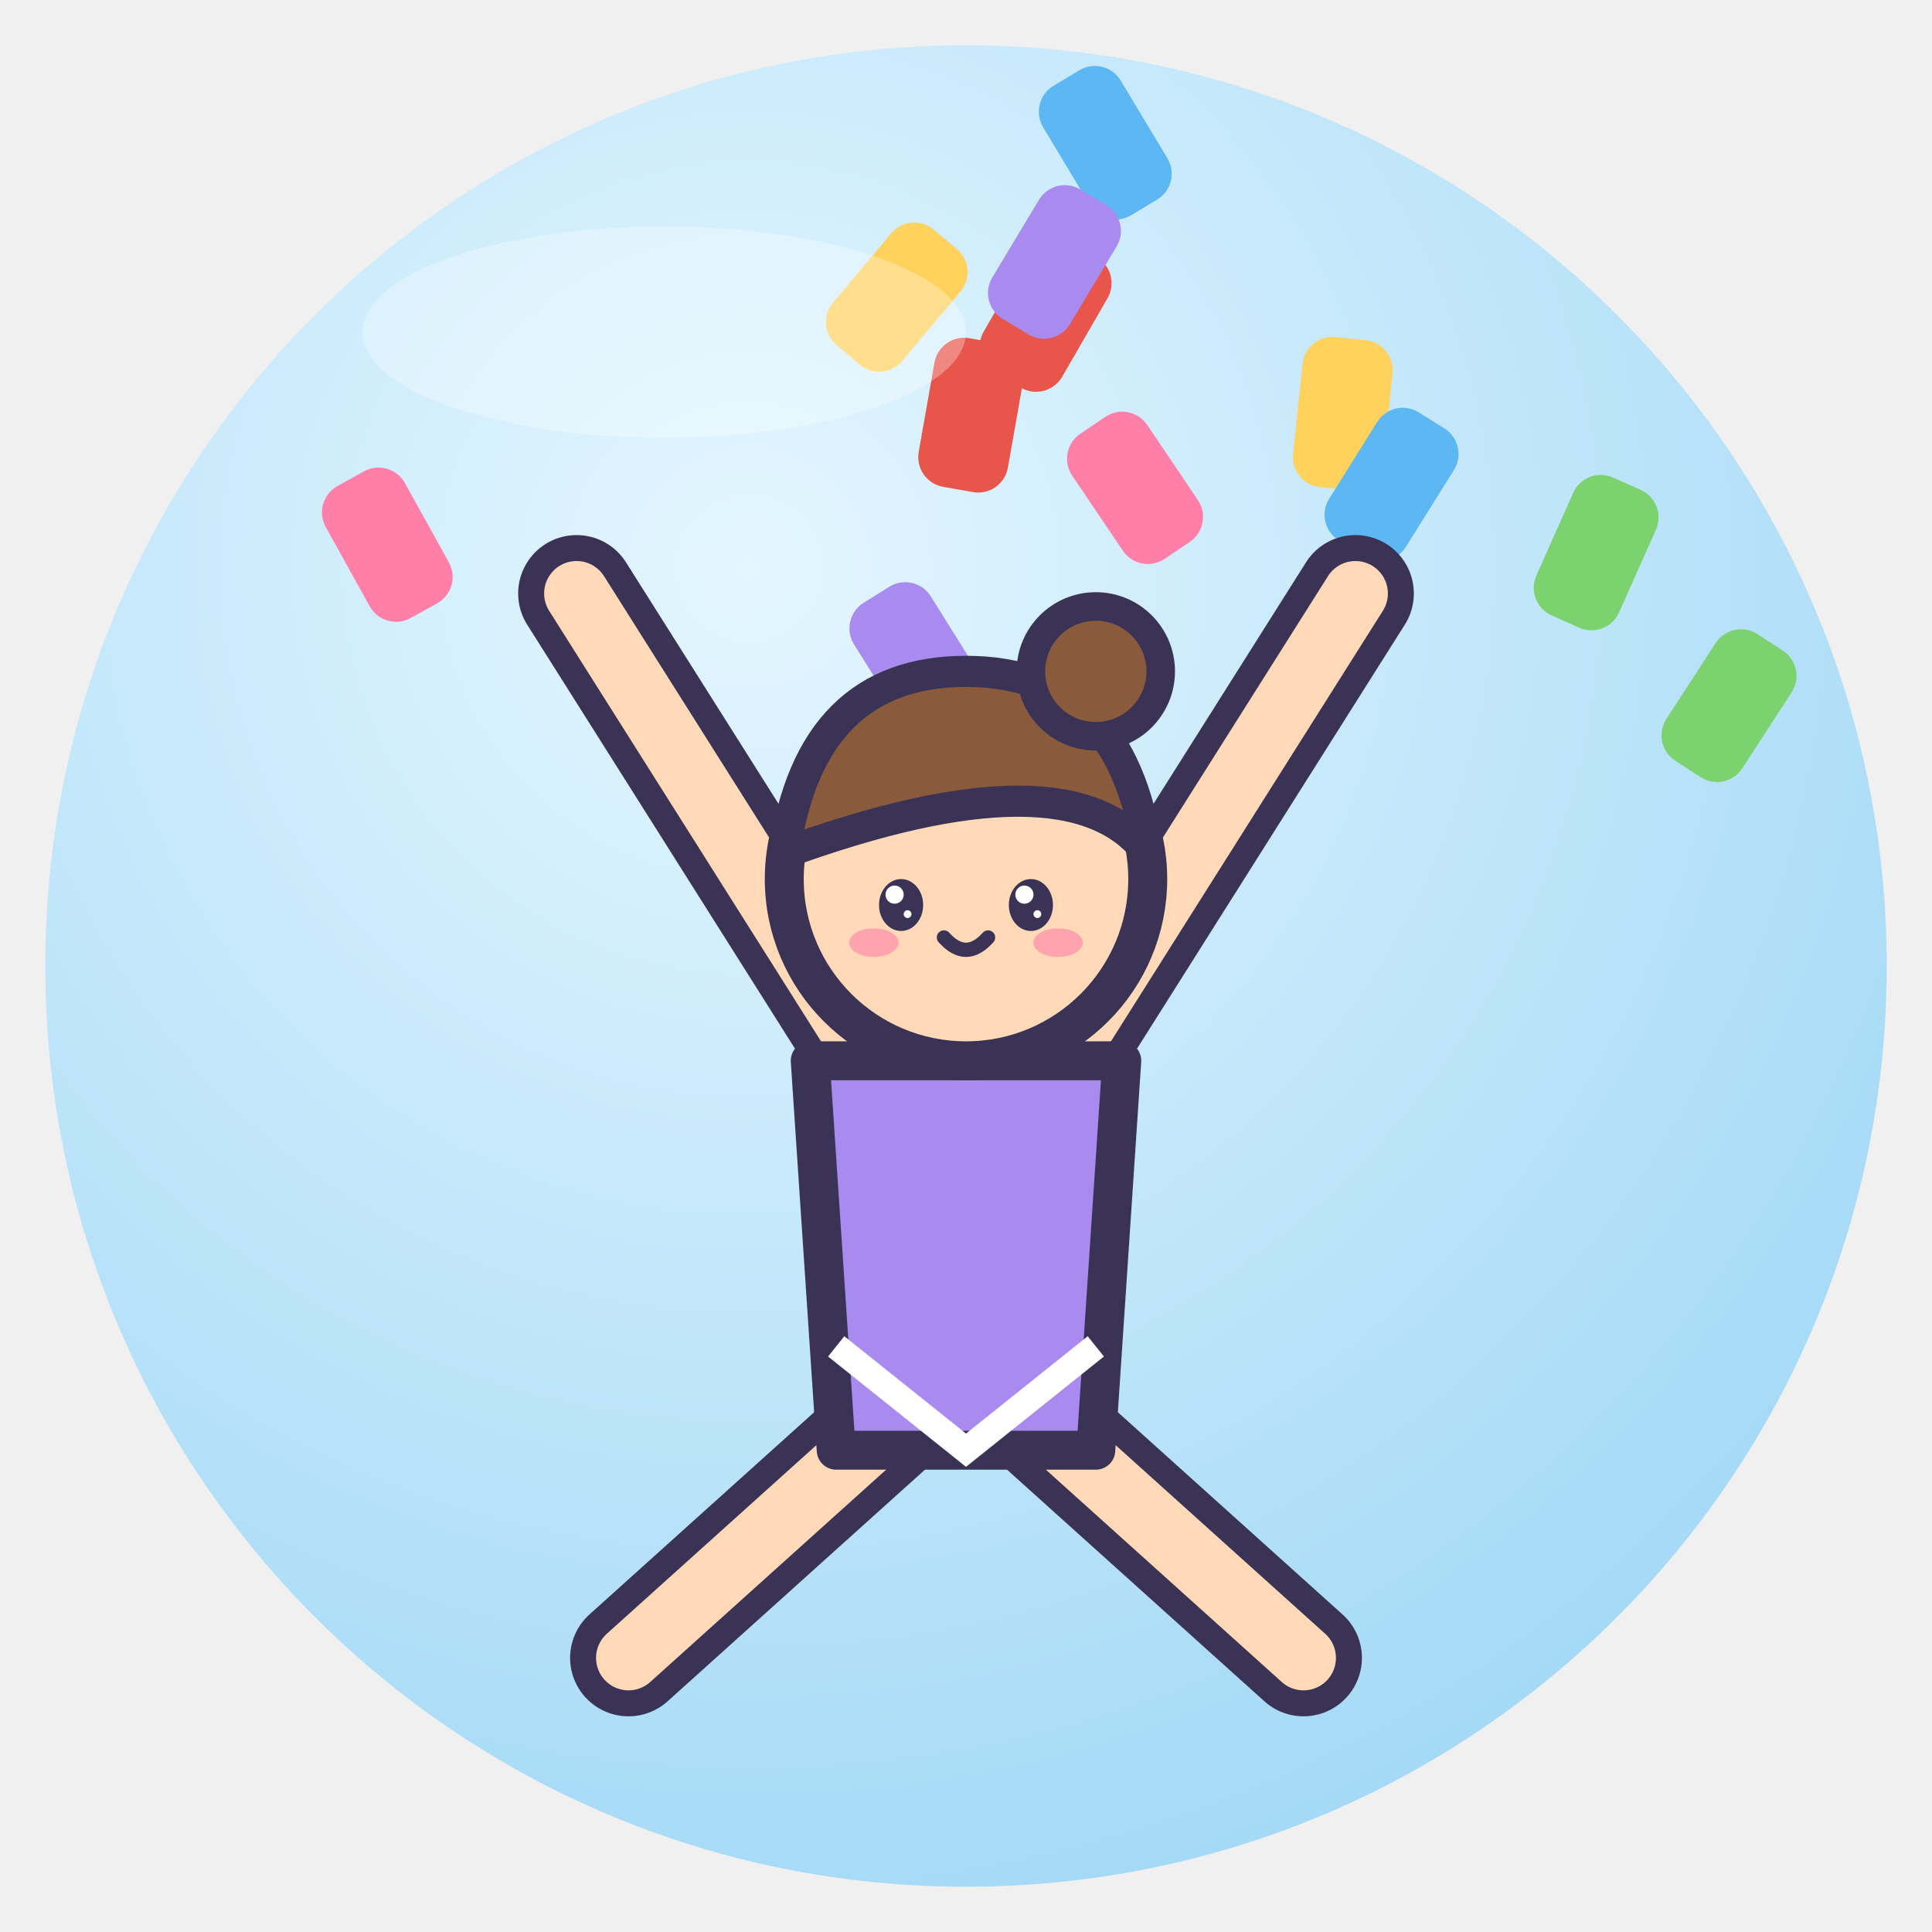
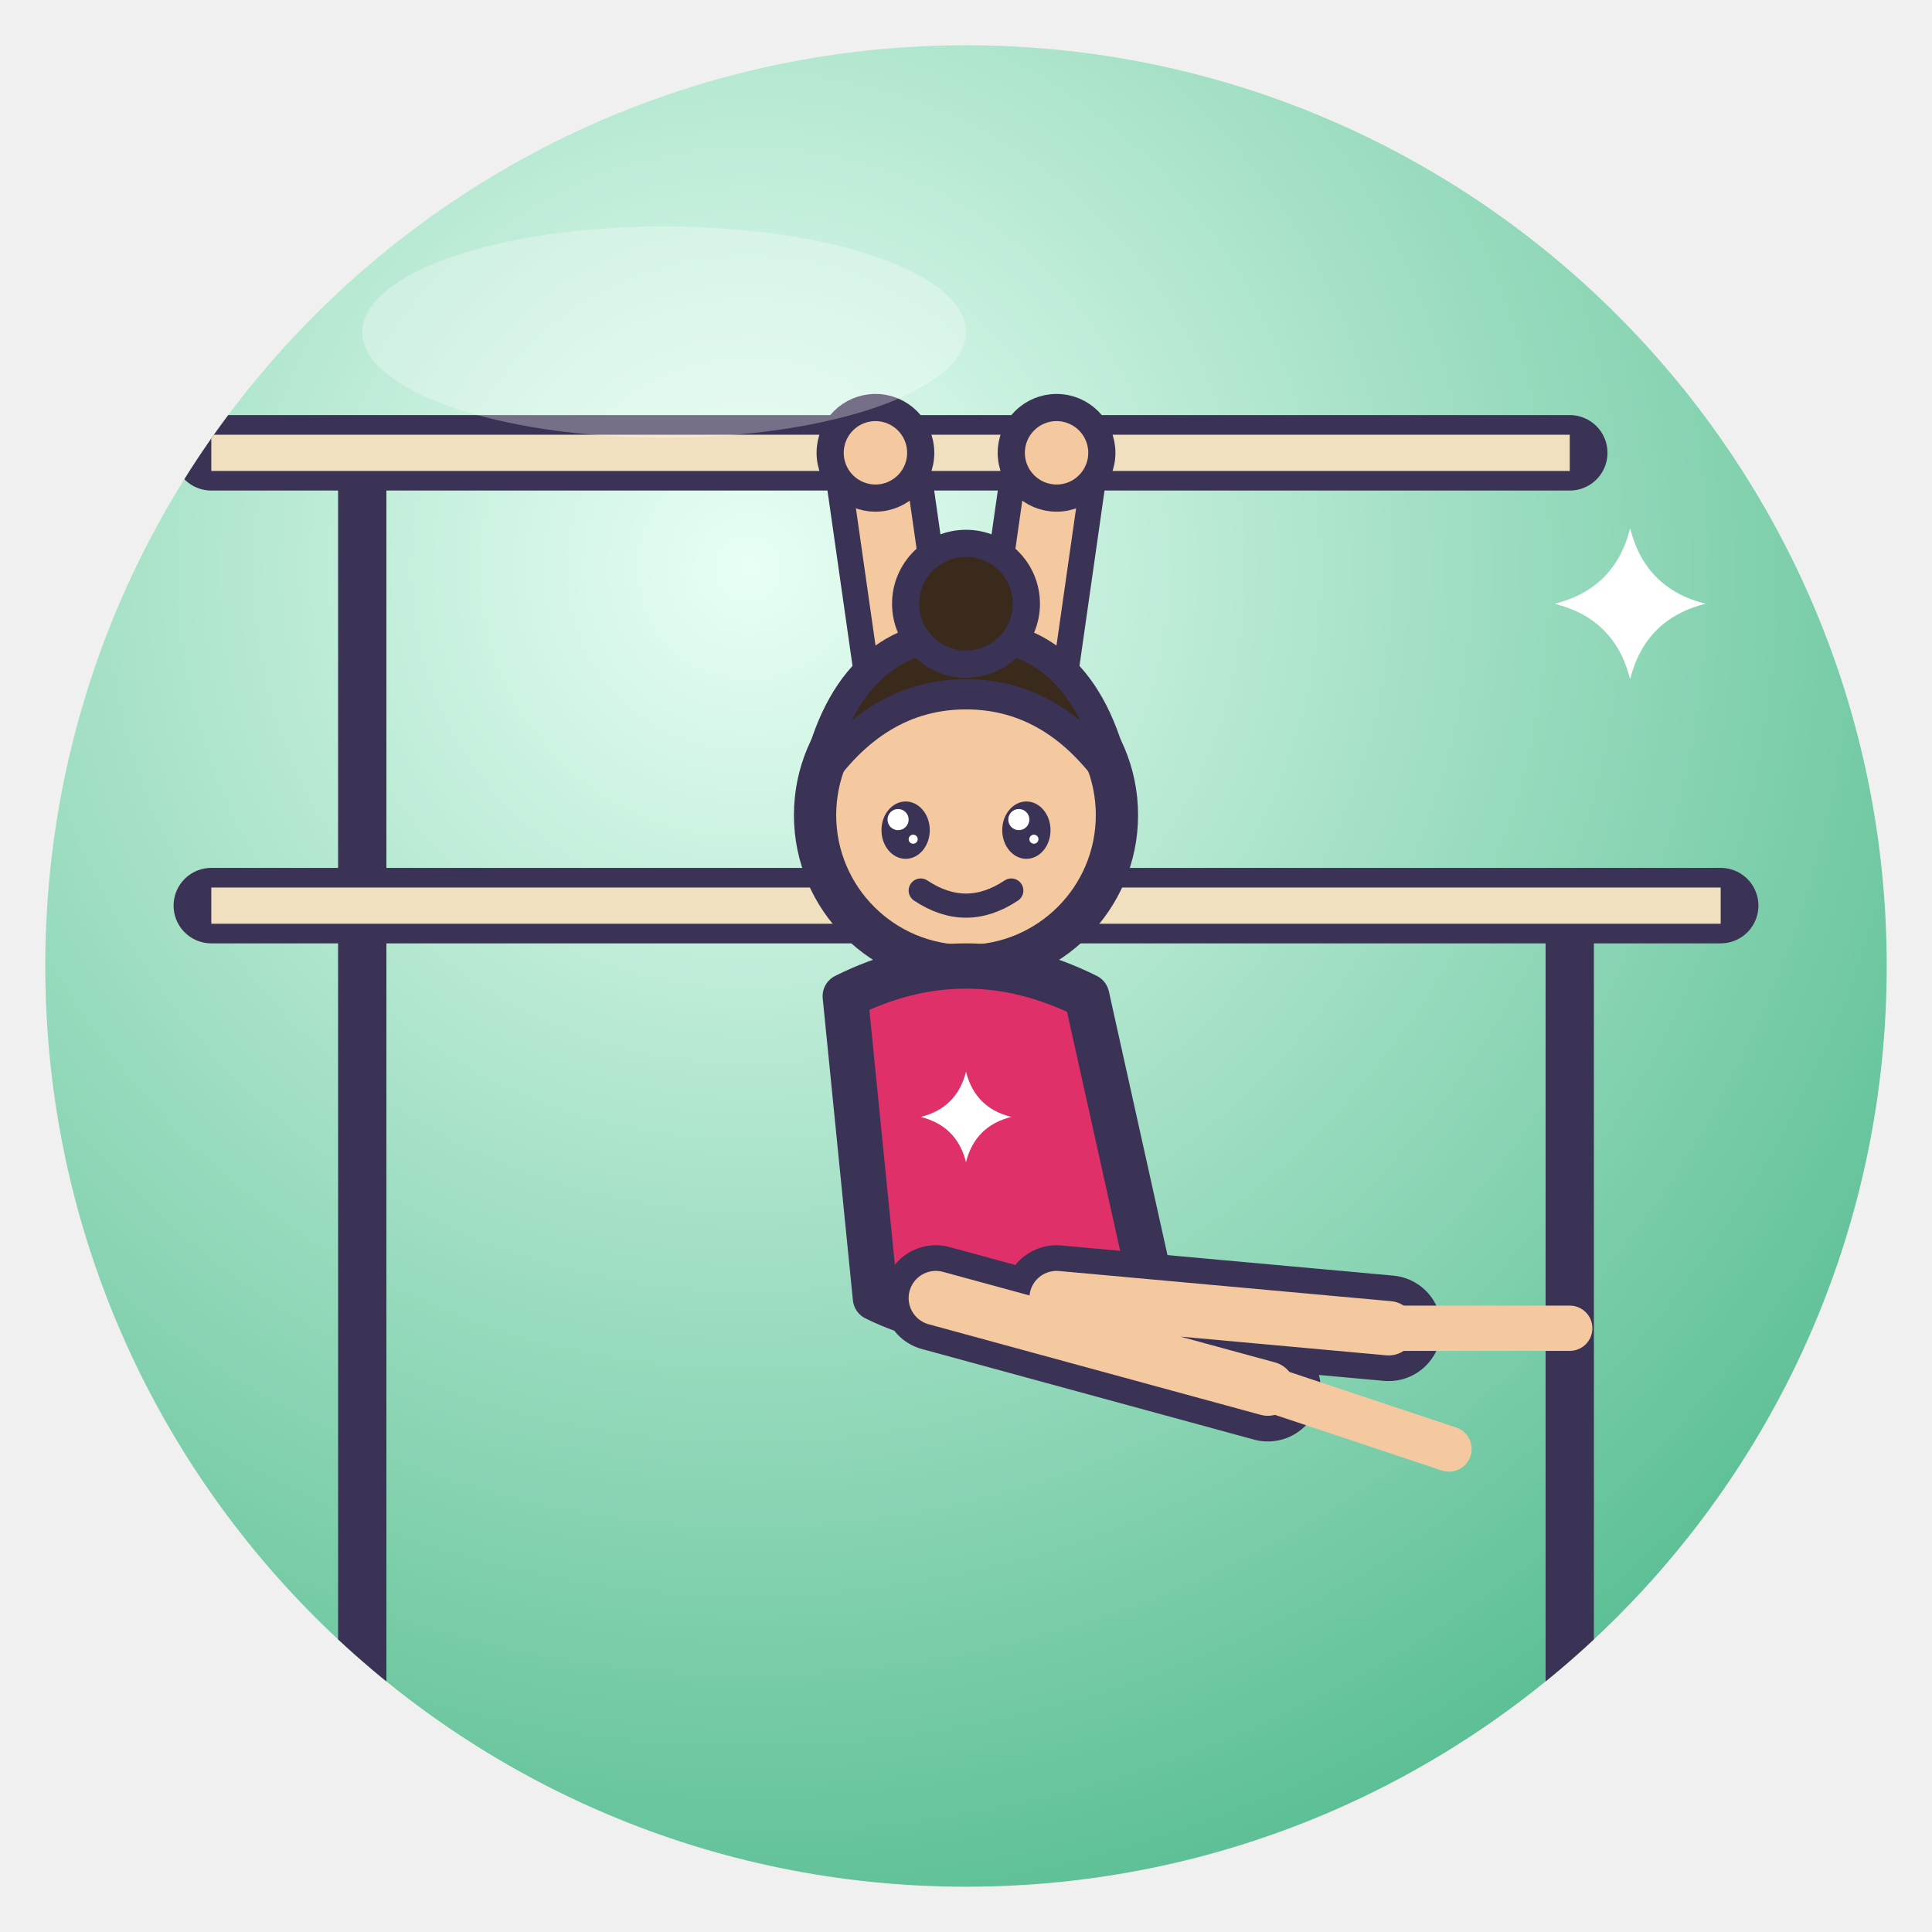
<svg xmlns="http://www.w3.org/2000/svg" viewBox="0 0 128 128" width="128" height="128">
  <defs>
    <radialGradient id="g" cx="38%" cy="28%" r="85%">
-       <stop offset="0" stop-color="#E4F6FF" />
-       <stop offset="1" stop-color="#9DD6F5" />
+       <stop offset="0" stop-color="#E8FFF4" />
+       <stop offset="1" stop-color="#4CB88A" />
    </radialGradient>
    <clipPath id="c">
      <circle cx="64" cy="64" r="61" />
    </clipPath>
  </defs>
  <circle cx="64" cy="64" r="61" fill="url(#g)" />
  <g clip-path="url(#c)">
-     <rect x="55" y="23" width="6" height="10" rx="2" fill="#E8554A" transform="rotate(10 64 64)" />
-     <rect x="97" y="17" width="6" height="10" rx="2" fill="#5CB7F2" transform="rotate(-31 64 64)" />
-     <rect x="82" y="20" width="6" height="10" rx="2" fill="#FFD25E" transform="rotate(6 64 64)" />
-     <rect x="88" y="17" width="6" height="10" rx="2" fill="#7CD26E" transform="rotate(24 64 64)" />
-     <rect x="41" y="16" width="6" height="10" rx="2" fill="#FF7FA8" transform="rotate(-29 64 64)" />
-     <rect x="69" y="40" width="6" height="10" rx="2" fill="#A98BF0" transform="rotate(-32 64 64)" />
-     <rect x="44" y="19" width="6" height="10" rx="2" fill="#E8554A" transform="rotate(30 64 64)" />
-     <rect x="68" y="17" width="6" height="10" rx="2" fill="#5CB7F2" transform="rotate(32 64 64)" />
-     <rect x="29" y="28" width="6" height="10" rx="2" fill="#FFD25E" transform="rotate(40 64 64)" />
-     <rect x="94" y="17" width="6" height="10" rx="2" fill="#7CD26E" transform="rotate(33 64 64)" />
-     <rect x="88" y="39" width="6" height="10" rx="2" fill="#FF7FA8" transform="rotate(-34 64 64)" />
-     <rect x="42" y="16" width="6" height="10" rx="2" fill="#A98BF0" transform="rotate(31 64 64)" />
-     <g transform="translate(64 72) rotate(0) scale(0.86 0.86)">
-       <path d="M-6 0 L-30 -38 M6 0 L30 -38" stroke="#3B3355" stroke-width="9" stroke-linecap="round" />
-       <path d="M-6 0 L-30 -38 M6 0 L30 -38" stroke="#FFD9B8" stroke-width="5" stroke-linecap="round" />
-       <path d="M-6 26 L-26 44 M6 26 L26 44" stroke="#3B3355" stroke-width="9" stroke-linecap="round" />
-       <path d="M-6 26 L-26 44 M6 26 L26 44" stroke="#FFD9B8" stroke-width="5" stroke-linecap="round" />
-       <path d="M-12 -2 H12 L10 28 H-10Z" fill="#A98BF0" stroke="#3B3355" stroke-linejoin="round" stroke-linecap="round" stroke-width="3" />
-       <path d="M-10 20 L0 28 L10 20" fill="none" stroke="#fff" stroke-width="2" />
-       <circle cx="0" cy="-16" r="14" fill="#FFD9B8" stroke="#3B3355" stroke-linejoin="round" stroke-linecap="round" stroke-width="3" />
-       <path d="M-14 -18 Q-12 -32 0 -32 Q12 -32 14 -18 Q8 -26 -14 -18Z" fill="#8A5A3C" stroke="#3B3355" stroke-linejoin="round" stroke-linecap="round" stroke-width="2.4" />
-       <circle cx="10" cy="-32" r="5" fill="#8A5A3C" stroke="#3B3355" stroke-linejoin="round" stroke-linecap="round" stroke-width="2.2" />
-       <ellipse cx="-5" cy="-14" rx="1.7" ry="2.0" fill="#3B3355" />
-       <circle cx="-5.5" cy="-14.8" r="0.7" fill="#fff" />
-       <circle cx="-4.5" cy="-13.3" r="0.3" fill="#fff" />
-       <ellipse cx="5" cy="-14" rx="1.7" ry="2.0" fill="#3B3355" />
-       <circle cx="4.5" cy="-14.8" r="0.7" fill="#fff" />
-       <circle cx="5.5" cy="-13.3" r="0.3" fill="#fff" />
-       <ellipse cx="-7.1" cy="-11.1" rx="1.9" ry="1.1" fill="#FF7FA8" opacity=".6" />
-       <ellipse cx="7.1" cy="-11.1" rx="1.9" ry="1.1" fill="#FF7FA8" opacity=".6" />
-       <path d="M-1.7 -11.5 Q0 -9.6 1.7 -11.5" fill="none" stroke="#3B3355" stroke-linejoin="round" stroke-linecap="round" stroke-width="1.1" />
-     </g>
+     <path d="M24 120 V30 M104 120 V60" stroke="#3B3355" stroke-linejoin="round" stroke-linecap="round" stroke-width="3.2" />
+     <path d="M14 30 H104" stroke="#3B3355" stroke-linejoin="round" stroke-linecap="round" stroke-width="5" />
+     <path d="M14 30 H104" stroke="#F0E0C0" stroke-width="2.4" />
+     <path d="M14 60 H114" stroke="#3B3355" stroke-linejoin="round" stroke-linecap="round" stroke-width="5" />
+     <path d="M14 60 H114" stroke="#F0E0C0" stroke-width="2.4" />
+     <path d="M24 120 L14 120 M24 120 L34 120 M104 120 L94 120 M104 120 L114 120" stroke="#3B3355" stroke-linejoin="round" stroke-linecap="round" stroke-width="3.2" />
+     <path d="M58 30 L60 44 M70 30 L68 44" stroke="#3B3355" stroke-linejoin="round" stroke-linecap="round" stroke-width="7" />
+     <path d="M58 30 L60 44 M70 30 L68 44" stroke="#F5C9A0" stroke-width="3.6" stroke-linecap="round" />
+     <circle cx="58" cy="30" r="3" fill="#F5C9A0" stroke="#3B3355" stroke-linejoin="round" stroke-linecap="round" stroke-width="1.8" />
+     <circle cx="70" cy="30" r="3" fill="#F5C9A0" stroke="#3B3355" stroke-linejoin="round" stroke-linecap="round" stroke-width="1.8" />
+     <circle cx="64" cy="54" r="10" fill="#F5C9A0" stroke="#3B3355" stroke-linejoin="round" stroke-linecap="round" stroke-width="2.8" />
+     <path d="M54 52 Q56 42 64 42 Q72 42 74 52 Q70 46 64 46 Q58 46 54 52Z" fill="#3A2A1C" stroke="#3B3355" stroke-linejoin="round" stroke-linecap="round" stroke-width="2" />
+     <circle cx="64" cy="40" r="4" fill="#3A2A1C" stroke="#3B3355" stroke-linejoin="round" stroke-linecap="round" stroke-width="1.8" />
+     <ellipse cx="60" cy="55" rx="1.6" ry="1.9" fill="#3B3355" />
+     <circle cx="59.5" cy="54.3" r="0.7" fill="#fff" />
+     <circle cx="60.5" cy="55.6" r="0.3" fill="#fff" />
+     <ellipse cx="68" cy="55" rx="1.6" ry="1.9" fill="#3B3355" />
+     <circle cx="67.5" cy="54.3" r="0.7" fill="#fff" />
+     <circle cx="68.5" cy="55.6" r="0.3" fill="#fff" />
+     <path d="M61 59 Q64 61 67 59" fill="none" stroke="#3B3355" stroke-linejoin="round" stroke-linecap="round" stroke-width="1.6" />
+     <path d="M56 66 Q64 62 72 66 L76 84 Q66 90 58 86Z" fill="#E0306A" stroke="#3B3355" stroke-linejoin="round" stroke-linecap="round" stroke-width="3" />
+     <path d="M64 71 Q64.6 73.4 67 74 Q64.6 74.6 64 77 Q63.4 74.6 61 74 Q63.4 73.4 64 71Z" fill="#fff" />
+     <path d="M62 86 L84 92 M70 86 L92 88" stroke="#3B3355" stroke-linejoin="round" stroke-linecap="round" stroke-width="7" />
+     <path d="M62 86 L84 92 M70 86 L92 88" stroke="#F5C9A0" stroke-width="3.6" stroke-linecap="round" />
+     <path d="M84 92 L96 96 M92 88 L104 88" stroke="#F5C9A0" stroke-width="3" stroke-linecap="round" />
+     <path d="M108 35 Q109.0 39.0 113 40 Q109.0 41.0 108 45 Q107.0 41.0 103 40 Q107.0 39.0 108 35Z" fill="#fff" />
  </g>
  <ellipse cx="44" cy="22" rx="20" ry="7" fill="#fff" opacity=".3" />
</svg>
